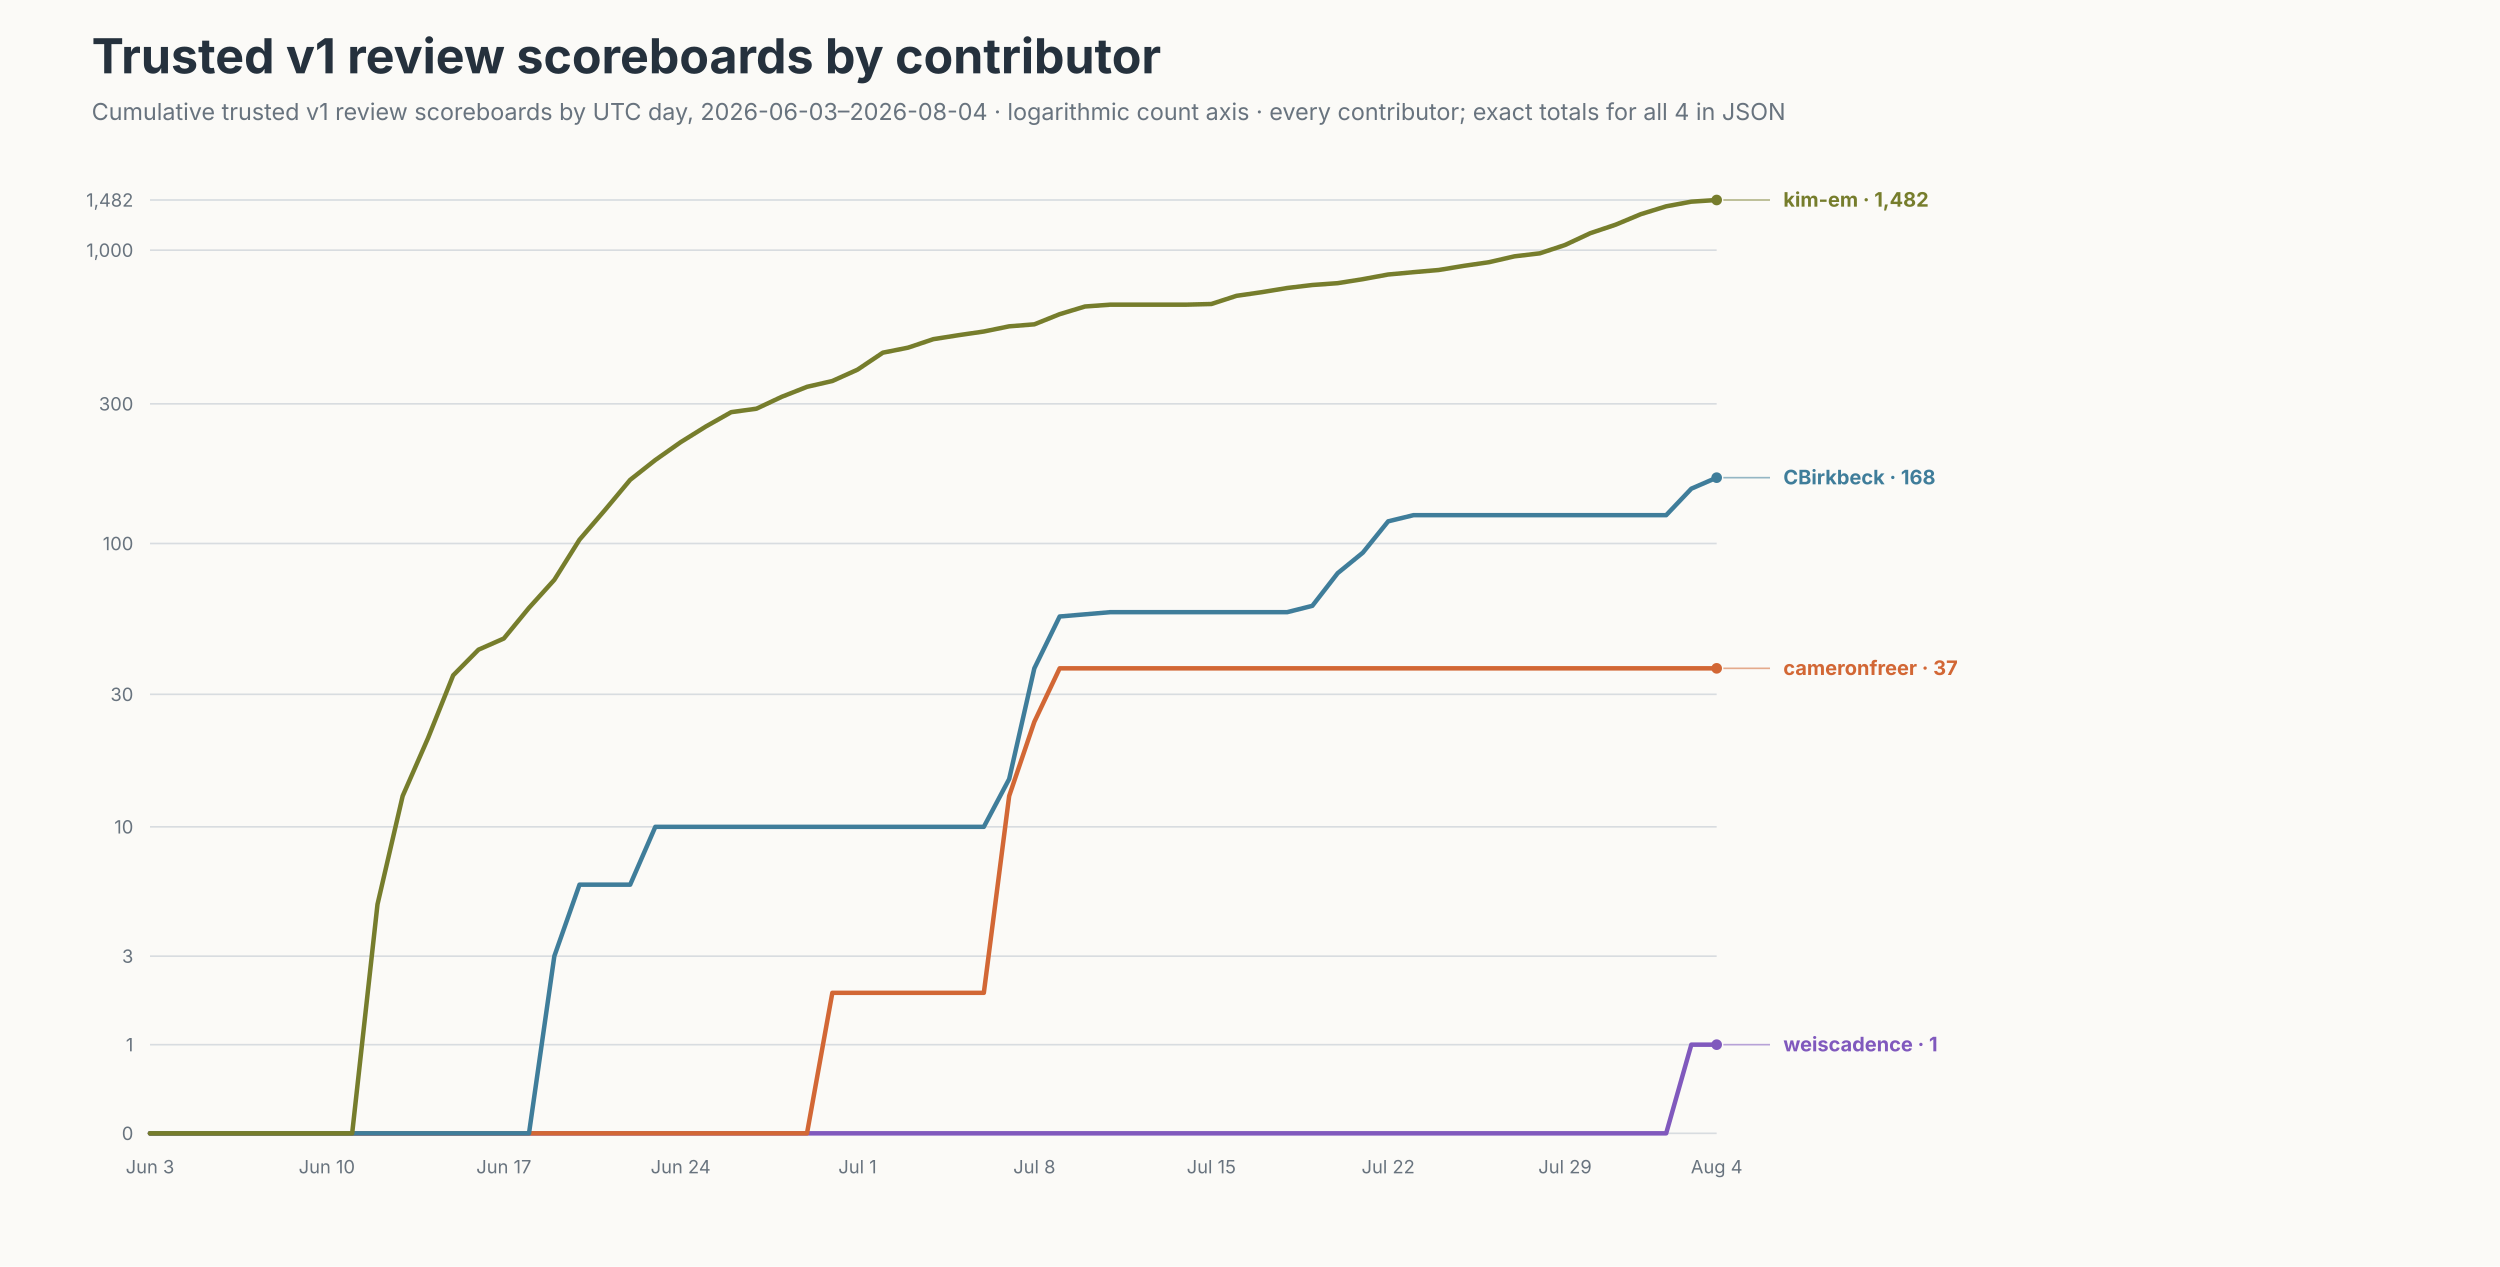
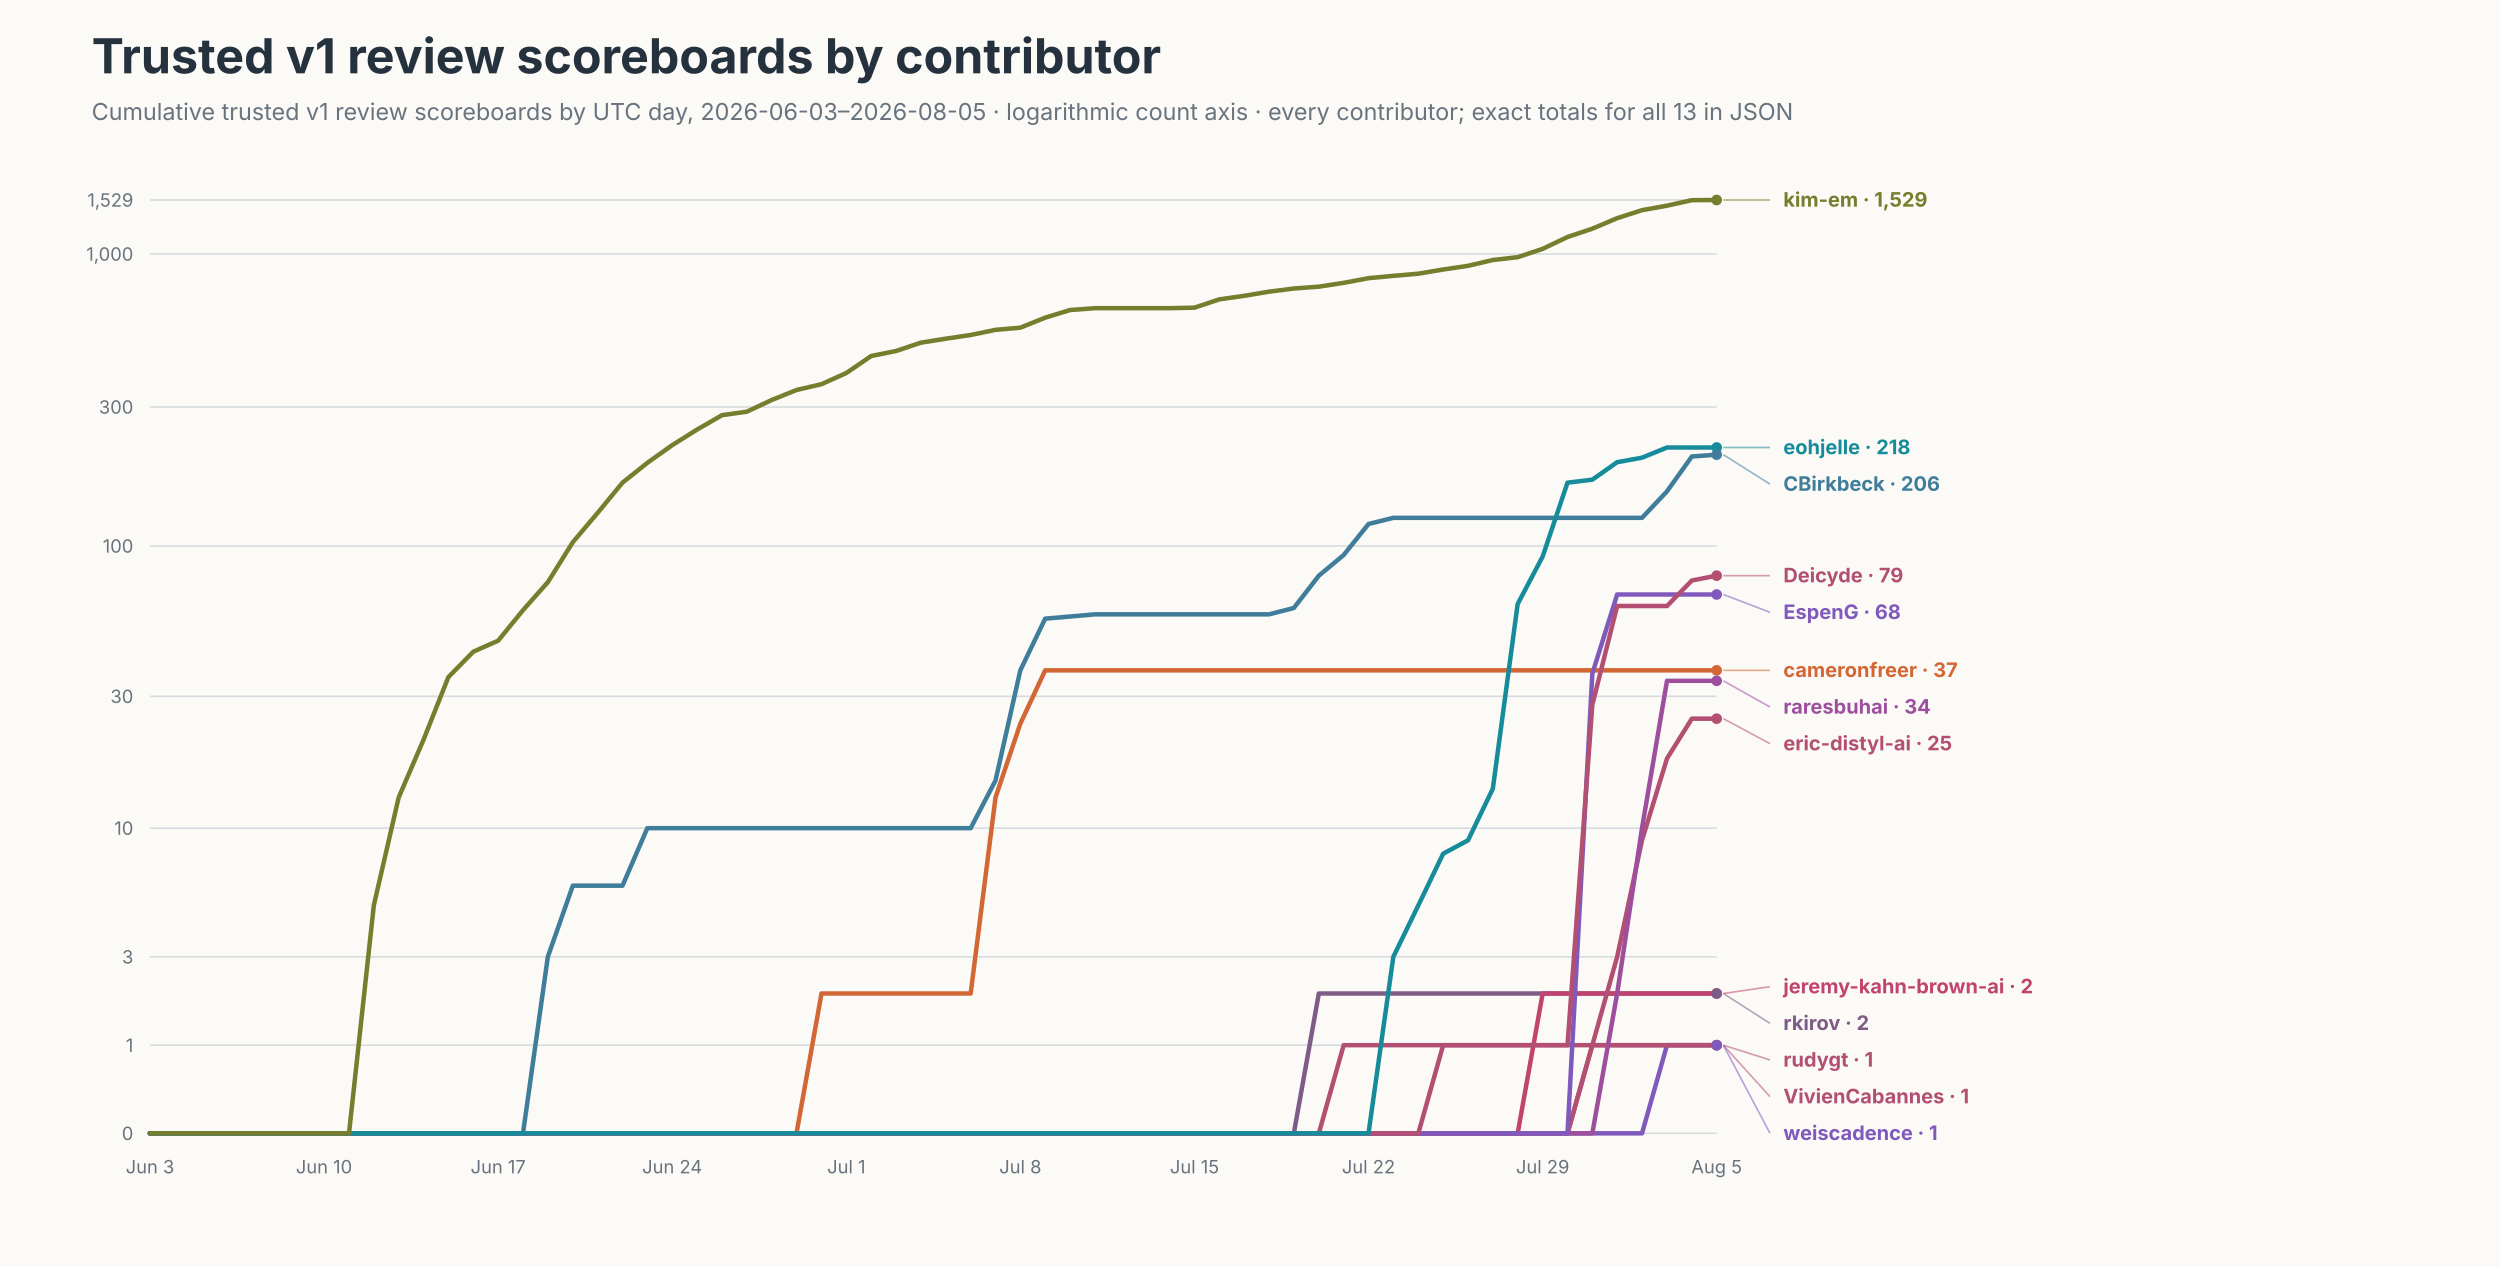
<svg xmlns="http://www.w3.org/2000/svg" width="1500" height="760" viewBox="0 0 1500 760" role="img" aria-label="Trusted v1 review scoreboards by contributor">
  <rect width="100%" height="100%" fill="#fbfaf7" />
  <style>text{font-family:Inter,ui-sans-serif,system-ui,sans-serif;fill:#25313d}.title{font-size:29px;font-weight:700}.subtitle{font-size:14px;fill:#68737e}.tick{font-size:11px;fill:#68737e}.label{font-size:12px;font-weight:650}.grid{stroke:#d8dce0;stroke-width:1}.leader{stroke-width:1;opacity:.55}</style>
  <text x="55" y="44" class="title">Trusted v1 review scoreboards by contributor</text>
-   <text x="55" y="72" class="subtitle">Cumulative trusted v1 review scoreboards by UTC day, 2026-06-03–2026-08-04 · logarithmic count axis · every contributor; exact totals for all 4 in JSON</text>
+   <text x="55" y="72" class="subtitle">Cumulative trusted v1 review scoreboards by UTC day, 2026-06-03–2026-08-05 · logarithmic count axis · every contributor; exact totals for all 13 in JSON</text>
  <line x1="90" y1="680.0" x2="1030" y2="680.0" class="grid" />
  <text x="80" y="684.0" text-anchor="end" class="tick">0</text>
-   <line x1="90" y1="626.8" x2="1030" y2="626.8" class="grid" />
-   <text x="80" y="630.8" text-anchor="end" class="tick">1</text>
-   <line x1="90" y1="573.7" x2="1030" y2="573.7" class="grid" />
-   <text x="80" y="577.7" text-anchor="end" class="tick">3</text>
-   <line x1="90" y1="496.1" x2="1030" y2="496.1" class="grid" />
-   <text x="80" y="500.1" text-anchor="end" class="tick">10</text>
-   <line x1="90" y1="416.6" x2="1030" y2="416.6" class="grid" />
-   <text x="80" y="420.6" text-anchor="end" class="tick">30</text>
-   <line x1="90" y1="326.1" x2="1030" y2="326.1" class="grid" />
-   <text x="80" y="330.1" text-anchor="end" class="tick">100</text>
-   <line x1="90" y1="242.3" x2="1030" y2="242.3" class="grid" />
-   <text x="80" y="246.3" text-anchor="end" class="tick">300</text>
-   <line x1="90" y1="150.1" x2="1030" y2="150.1" class="grid" />
-   <text x="80" y="154.1" text-anchor="end" class="tick">1,000</text>
+   <line x1="90" y1="627.1" x2="1030" y2="627.1" class="grid" />
+   <text x="80" y="631.1" text-anchor="end" class="tick">1</text>
+   <line x1="90" y1="574.1" x2="1030" y2="574.1" class="grid" />
+   <text x="80" y="578.1" text-anchor="end" class="tick">3</text>
+   <line x1="90" y1="496.9" x2="1030" y2="496.9" class="grid" />
+   <text x="80" y="500.9" text-anchor="end" class="tick">10</text>
+   <line x1="90" y1="417.8" x2="1030" y2="417.8" class="grid" />
+   <text x="80" y="421.8" text-anchor="end" class="tick">30</text>
+   <line x1="90" y1="327.6" x2="1030" y2="327.6" class="grid" />
+   <text x="80" y="331.6" text-anchor="end" class="tick">100</text>
+   <line x1="90" y1="244.2" x2="1030" y2="244.2" class="grid" />
+   <text x="80" y="248.2" text-anchor="end" class="tick">300</text>
+   <line x1="90" y1="152.4" x2="1030" y2="152.4" class="grid" />
+   <text x="80" y="156.4" text-anchor="end" class="tick">1,000</text>
  <line x1="90" y1="120.0" x2="1030" y2="120.0" class="grid" />
-   <text x="80" y="124.0" text-anchor="end" class="tick">1,482</text>
-   <polyline points="90.0,680.0 105.2,680.0 120.3,680.0 135.5,680.0 150.6,680.0 165.8,680.0 181.0,680.0 196.1,680.0 211.3,680.0 226.5,680.0 241.6,680.0 256.8,680.0 271.9,680.0 287.1,680.0 302.3,680.0 317.4,680.0 332.6,680.0 347.7,680.0 362.9,680.0 378.1,680.0 393.2,680.0 408.4,680.0 423.5,680.0 438.7,680.0 453.9,680.0 469.0,680.0 484.2,680.0 499.4,680.0 514.5,680.0 529.7,680.0 544.8,680.0 560.0,680.0 575.2,680.0 590.3,680.0 605.5,680.0 620.6,680.0 635.8,680.0 651.0,680.0 666.1,680.0 681.3,680.0 696.5,680.0 711.6,680.0 726.8,680.0 741.9,680.0 757.1,680.0 772.3,680.0 787.4,680.0 802.6,680.0 817.7,680.0 832.9,680.0 848.1,680.0 863.2,680.0 878.4,680.0 893.5,680.0 908.7,680.0 923.9,680.0 939.0,680.0 954.2,680.0 969.4,680.0 984.5,680.0 999.7,680.0 1014.8,626.8 1030.0,626.8" fill="none" stroke="#8059bd" stroke-width="2.7" stroke-linejoin="round" stroke-linecap="round" />
-   <polyline points="90.0,680.0 105.2,680.0 120.3,680.0 135.5,680.0 150.6,680.0 165.8,680.0 181.0,680.0 196.1,680.0 211.3,680.0 226.5,680.0 241.6,680.0 256.8,680.0 271.9,680.0 287.1,680.0 302.3,680.0 317.4,680.0 332.6,680.0 347.7,680.0 362.9,680.0 378.1,680.0 393.2,680.0 408.4,680.0 423.5,680.0 438.7,680.0 453.9,680.0 469.0,680.0 484.2,680.0 499.4,595.7 514.5,595.7 529.7,595.7 544.8,595.7 560.0,595.7 575.2,595.7 590.3,595.7 605.5,477.6 620.6,433.1 635.8,401.0 651.0,401.0 666.1,401.0 681.3,401.0 696.5,401.0 711.6,401.0 726.8,401.0 741.9,401.0 757.1,401.0 772.3,401.0 787.4,401.0 802.6,401.0 817.7,401.0 832.9,401.0 848.1,401.0 863.2,401.0 878.4,401.0 893.5,401.0 908.7,401.0 923.9,401.0 939.0,401.0 954.2,401.0 969.4,401.0 984.5,401.0 999.7,401.0 1014.8,401.0 1030.0,401.0" fill="none" stroke="#d26735" stroke-width="2.7" stroke-linejoin="round" stroke-linecap="round" />
-   <polyline points="90.0,680.0 105.2,680.0 120.3,680.0 135.5,680.0 150.6,680.0 165.8,680.0 181.0,680.0 196.1,680.0 211.3,680.0 226.5,680.0 241.6,680.0 256.8,680.0 271.9,680.0 287.1,680.0 302.3,680.0 317.4,680.0 332.6,573.7 347.7,530.8 362.9,530.8 378.1,530.8 393.2,496.1 408.4,496.1 423.5,496.1 438.7,496.1 453.9,496.1 469.0,496.1 484.2,496.1 499.4,496.1 514.5,496.1 529.7,496.1 544.8,496.1 560.0,496.1 575.2,496.1 590.3,496.1 605.5,467.4 620.6,401.0 635.8,369.9 651.0,368.6 666.1,367.3 681.3,367.3 696.5,367.3 711.6,367.3 726.8,367.3 741.9,367.3 757.1,367.3 772.3,367.3 787.4,363.5 802.6,343.9 817.7,331.6 832.9,312.8 848.1,309.1 863.2,309.1 878.4,309.1 893.5,309.1 908.7,309.1 923.9,309.1 939.0,309.1 954.2,309.1 969.4,309.1 984.5,309.1 999.7,309.1 1014.8,293.2 1030.0,286.6" fill="none" stroke="#3f7d9a" stroke-width="2.7" stroke-linejoin="round" stroke-linecap="round" />
-   <polyline points="90.0,680.0 105.2,680.0 120.3,680.0 135.5,680.0 150.6,680.0 165.8,680.0 181.0,680.0 196.1,680.0 211.3,680.0 226.5,542.6 241.6,477.6 256.8,442.9 271.9,405.2 287.1,389.8 302.3,383.1 317.4,364.7 332.6,347.9 347.7,323.8 362.9,306.1 378.1,287.9 393.2,276.0 408.4,265.3 423.5,255.9 438.7,247.3 453.9,245.2 469.0,238.1 484.2,232.1 499.4,228.6 514.5,221.8 529.7,211.6 544.8,208.6 560.0,203.5 575.2,201.1 590.3,198.9 605.5,195.8 620.6,194.6 635.8,188.5 651.0,183.9 666.1,182.8 681.3,182.8 696.5,182.8 711.6,182.8 726.8,182.4 741.9,177.5 757.1,175.3 772.3,172.8 787.4,171.0 802.6,169.9 817.7,167.5 832.9,164.7 848.1,163.3 863.2,162.0 878.4,159.5 893.5,157.3 908.7,153.8 923.9,152.0 939.0,147.0 954.2,139.9 969.4,134.8 984.5,128.5 999.7,123.8 1014.8,121.0 1030.0,120.0" fill="none" stroke="#767d2c" stroke-width="2.7" stroke-linejoin="round" stroke-linecap="round" />
+   <text x="80" y="124.0" text-anchor="end" class="tick">1,529</text>
+   <polyline points="90.0,680.0 104.9,680.0 119.8,680.0 134.8,680.0 149.7,680.0 164.6,680.0 179.5,680.0 194.4,680.0 209.4,680.0 224.3,680.0 239.2,680.0 254.1,680.0 269.0,680.0 284.0,680.0 298.9,680.0 313.8,680.0 328.7,680.0 343.7,680.0 358.6,680.0 373.5,680.0 388.4,680.0 403.3,680.0 418.3,680.0 433.2,680.0 448.1,680.0 463.0,680.0 477.9,680.0 492.9,680.0 507.8,680.0 522.7,680.0 537.6,680.0 552.5,680.0 567.5,680.0 582.4,680.0 597.3,680.0 612.2,680.0 627.1,680.0 642.1,680.0 657.0,680.0 671.9,680.0 686.8,680.0 701.7,680.0 716.7,680.0 731.6,680.0 746.5,680.0 761.4,680.0 776.3,680.0 791.3,680.0 806.2,680.0 821.1,680.0 836.0,680.0 851.0,680.0 865.9,680.0 880.8,680.0 895.7,680.0 910.6,680.0 925.6,680.0 940.5,680.0 955.4,680.0 970.3,680.0 985.2,680.0 1000.2,627.1 1015.1,627.1 1030.0,627.1" fill="none" stroke="#8059bd" stroke-width="2.7" stroke-linejoin="round" stroke-linecap="round" />
+   <polyline points="90.0,680.0 104.9,680.0 119.8,680.0 134.8,680.0 149.7,680.0 164.6,680.0 179.5,680.0 194.4,680.0 209.4,680.0 224.3,680.0 239.2,680.0 254.1,680.0 269.0,680.0 284.0,680.0 298.9,680.0 313.8,680.0 328.7,680.0 343.7,680.0 358.6,680.0 373.5,680.0 388.4,680.0 403.3,680.0 418.3,680.0 433.2,680.0 448.1,680.0 463.0,680.0 477.9,680.0 492.9,680.0 507.8,680.0 522.7,680.0 537.6,680.0 552.5,680.0 567.5,680.0 582.4,680.0 597.3,680.0 612.2,680.0 627.1,680.0 642.1,680.0 657.0,680.0 671.9,680.0 686.8,680.0 701.7,680.0 716.7,680.0 731.6,680.0 746.5,680.0 761.4,680.0 776.3,680.0 791.3,680.0 806.2,680.0 821.1,680.0 836.0,680.0 851.0,680.0 865.9,680.0 880.8,680.0 895.7,680.0 910.6,680.0 925.6,680.0 940.5,680.0 955.4,627.1 970.3,627.1 985.2,627.1 1000.2,627.1 1015.1,627.1 1030.0,627.1" fill="none" stroke="#b24f72" stroke-width="2.7" stroke-linejoin="round" stroke-linecap="round" />
+   <polyline points="90.0,680.0 104.9,680.0 119.8,680.0 134.8,680.0 149.7,680.0 164.6,680.0 179.5,680.0 194.4,680.0 209.4,680.0 224.3,680.0 239.2,680.0 254.1,680.0 269.0,680.0 284.0,680.0 298.9,680.0 313.8,680.0 328.7,680.0 343.7,680.0 358.6,680.0 373.5,680.0 388.4,680.0 403.3,680.0 418.3,680.0 433.2,680.0 448.1,680.0 463.0,680.0 477.9,680.0 492.9,680.0 507.8,680.0 522.7,680.0 537.6,680.0 552.5,680.0 567.5,680.0 582.4,680.0 597.3,680.0 612.2,680.0 627.1,680.0 642.1,680.0 657.0,680.0 671.9,680.0 686.8,680.0 701.7,680.0 716.7,680.0 731.6,680.0 746.5,680.0 761.4,680.0 776.3,680.0 791.3,680.0 806.2,627.1 821.1,627.1 836.0,627.1 851.0,627.1 865.9,627.1 880.8,627.1 895.7,627.1 910.6,627.1 925.6,627.1 940.5,627.1 955.4,627.1 970.3,627.1 985.2,627.1 1000.2,627.1 1015.1,627.1 1030.0,627.1" fill="none" stroke="#b24f72" stroke-width="2.7" stroke-linejoin="round" stroke-linecap="round" />
+   <polyline points="90.0,680.0 104.9,680.0 119.8,680.0 134.8,680.0 149.7,680.0 164.6,680.0 179.5,680.0 194.4,680.0 209.4,680.0 224.3,680.0 239.2,680.0 254.1,680.0 269.0,680.0 284.0,680.0 298.9,680.0 313.8,680.0 328.7,680.0 343.7,680.0 358.6,680.0 373.5,680.0 388.4,680.0 403.3,680.0 418.3,680.0 433.2,680.0 448.1,680.0 463.0,680.0 477.9,680.0 492.9,680.0 507.8,680.0 522.7,680.0 537.6,680.0 552.5,680.0 567.5,680.0 582.4,680.0 597.3,680.0 612.2,680.0 627.1,680.0 642.1,680.0 657.0,680.0 671.9,680.0 686.8,680.0 701.7,680.0 716.7,680.0 731.6,680.0 746.5,680.0 761.4,680.0 776.3,680.0 791.3,596.1 806.2,596.1 821.1,596.1 836.0,596.1 851.0,596.1 865.9,596.1 880.8,596.1 895.7,596.1 910.6,596.1 925.6,596.1 940.5,596.1 955.4,596.1 970.3,596.1 985.2,596.1 1000.2,596.1 1015.1,596.1 1030.0,596.1" fill="none" stroke="#7f5c87" stroke-width="2.7" stroke-linejoin="round" stroke-linecap="round" />
+   <polyline points="90.0,680.0 104.9,680.0 119.8,680.0 134.8,680.0 149.7,680.0 164.6,680.0 179.5,680.0 194.4,680.0 209.4,680.0 224.3,680.0 239.2,680.0 254.1,680.0 269.0,680.0 284.0,680.0 298.9,680.0 313.8,680.0 328.7,680.0 343.7,680.0 358.6,680.0 373.5,680.0 388.4,680.0 403.3,680.0 418.3,680.0 433.2,680.0 448.1,680.0 463.0,680.0 477.9,680.0 492.9,680.0 507.8,680.0 522.7,680.0 537.6,680.0 552.5,680.0 567.5,680.0 582.4,680.0 597.3,680.0 612.2,680.0 627.1,680.0 642.1,680.0 657.0,680.0 671.9,680.0 686.8,680.0 701.7,680.0 716.7,680.0 731.6,680.0 746.5,680.0 761.4,680.0 776.3,680.0 791.3,680.0 806.2,680.0 821.1,680.0 836.0,680.0 851.0,680.0 865.9,680.0 880.8,680.0 895.7,680.0 910.6,680.0 925.6,596.1 940.5,596.1 955.4,596.1 970.3,596.1 985.2,596.1 1000.2,596.1 1015.1,596.1 1030.0,596.1" fill="none" stroke="#c0446e" stroke-width="2.7" stroke-linejoin="round" stroke-linecap="round" />
+   <polyline points="90.0,680.0 104.9,680.0 119.8,680.0 134.8,680.0 149.7,680.0 164.6,680.0 179.5,680.0 194.4,680.0 209.4,680.0 224.3,680.0 239.2,680.0 254.1,680.0 269.0,680.0 284.0,680.0 298.9,680.0 313.8,680.0 328.7,680.0 343.7,680.0 358.6,680.0 373.5,680.0 388.4,680.0 403.3,680.0 418.3,680.0 433.2,680.0 448.1,680.0 463.0,680.0 477.9,680.0 492.9,680.0 507.8,680.0 522.7,680.0 537.6,680.0 552.5,680.0 567.5,680.0 582.4,680.0 597.3,680.0 612.2,680.0 627.1,680.0 642.1,680.0 657.0,680.0 671.9,680.0 686.8,680.0 701.7,680.0 716.7,680.0 731.6,680.0 746.5,680.0 761.4,680.0 776.3,680.0 791.3,680.0 806.2,680.0 821.1,680.0 836.0,680.0 851.0,680.0 865.9,680.0 880.8,680.0 895.7,680.0 910.6,680.0 925.6,680.0 940.5,680.0 955.4,627.1 970.3,574.1 985.2,504.2 1000.2,455.1 1015.1,431.2 1030.0,431.2" fill="none" stroke="#b24f72" stroke-width="2.7" stroke-linejoin="round" stroke-linecap="round" />
+   <polyline points="90.0,680.0 104.9,680.0 119.8,680.0 134.8,680.0 149.7,680.0 164.6,680.0 179.5,680.0 194.4,680.0 209.4,680.0 224.3,680.0 239.2,680.0 254.1,680.0 269.0,680.0 284.0,680.0 298.9,680.0 313.8,680.0 328.7,680.0 343.7,680.0 358.6,680.0 373.5,680.0 388.4,680.0 403.3,680.0 418.3,680.0 433.2,680.0 448.1,680.0 463.0,680.0 477.9,680.0 492.9,680.0 507.8,680.0 522.7,680.0 537.6,680.0 552.5,680.0 567.5,680.0 582.4,680.0 597.3,680.0 612.2,680.0 627.1,680.0 642.1,680.0 657.0,680.0 671.9,680.0 686.8,680.0 701.7,680.0 716.7,680.0 731.6,680.0 746.5,680.0 761.4,680.0 776.3,680.0 791.3,680.0 806.2,680.0 821.1,680.0 836.0,680.0 851.0,680.0 865.9,680.0 880.8,680.0 895.7,680.0 910.6,680.0 925.6,680.0 940.5,680.0 955.4,680.0 970.3,596.1 985.2,496.9 1000.2,408.5 1015.1,408.5 1030.0,408.5" fill="none" stroke="#9d4f9e" stroke-width="2.7" stroke-linejoin="round" stroke-linecap="round" />
+   <polyline points="90.0,680.0 104.9,680.0 119.8,680.0 134.8,680.0 149.7,680.0 164.6,680.0 179.5,680.0 194.4,680.0 209.4,680.0 224.3,680.0 239.2,680.0 254.1,680.0 269.0,680.0 284.0,680.0 298.9,680.0 313.8,680.0 328.7,680.0 343.7,680.0 358.6,680.0 373.5,680.0 388.4,680.0 403.3,680.0 418.3,680.0 433.2,680.0 448.1,680.0 463.0,680.0 477.9,680.0 492.9,596.1 507.8,596.1 522.7,596.1 537.6,596.1 552.5,596.1 567.5,596.1 582.4,596.1 597.3,478.5 612.2,434.2 627.1,402.2 642.1,402.2 657.0,402.2 671.9,402.2 686.8,402.2 701.7,402.2 716.7,402.2 731.6,402.2 746.5,402.2 761.4,402.2 776.3,402.2 791.3,402.2 806.2,402.2 821.1,402.2 836.0,402.2 851.0,402.2 865.9,402.2 880.8,402.2 895.7,402.2 910.6,402.2 925.6,402.2 940.5,402.2 955.4,402.2 970.3,402.2 985.2,402.2 1000.2,402.2 1015.1,402.2 1030.0,402.2" fill="none" stroke="#d26735" stroke-width="2.7" stroke-linejoin="round" stroke-linecap="round" />
+   <polyline points="90.0,680.0 104.9,680.0 119.8,680.0 134.8,680.0 149.7,680.0 164.6,680.0 179.5,680.0 194.4,680.0 209.4,680.0 224.3,680.0 239.2,680.0 254.1,680.0 269.0,680.0 284.0,680.0 298.9,680.0 313.8,680.0 328.7,680.0 343.7,680.0 358.6,680.0 373.5,680.0 388.4,680.0 403.3,680.0 418.3,680.0 433.2,680.0 448.1,680.0 463.0,680.0 477.9,680.0 492.9,680.0 507.8,680.0 522.7,680.0 537.6,680.0 552.5,680.0 567.5,680.0 582.4,680.0 597.3,680.0 612.2,680.0 627.1,680.0 642.1,680.0 657.0,680.0 671.9,680.0 686.8,680.0 701.7,680.0 716.7,680.0 731.6,680.0 746.5,680.0 761.4,680.0 776.3,680.0 791.3,680.0 806.2,680.0 821.1,680.0 836.0,680.0 851.0,680.0 865.9,680.0 880.8,680.0 895.7,680.0 910.6,680.0 925.6,680.0 940.5,680.0 955.4,404.2 970.3,356.7 985.2,356.7 1000.2,356.7 1015.1,356.7 1030.0,356.7" fill="none" stroke="#8059bd" stroke-width="2.7" stroke-linejoin="round" stroke-linecap="round" />
+   <polyline points="90.0,680.0 104.9,680.0 119.8,680.0 134.8,680.0 149.7,680.0 164.6,680.0 179.5,680.0 194.4,680.0 209.4,680.0 224.3,680.0 239.2,680.0 254.1,680.0 269.0,680.0 284.0,680.0 298.9,680.0 313.8,680.0 328.7,680.0 343.7,680.0 358.6,680.0 373.5,680.0 388.4,680.0 403.3,680.0 418.3,680.0 433.2,680.0 448.1,680.0 463.0,680.0 477.9,680.0 492.9,680.0 507.8,680.0 522.7,680.0 537.6,680.0 552.5,680.0 567.5,680.0 582.4,680.0 597.3,680.0 612.2,680.0 627.1,680.0 642.1,680.0 657.0,680.0 671.9,680.0 686.8,680.0 701.7,680.0 716.7,680.0 731.6,680.0 746.5,680.0 761.4,680.0 776.3,680.0 791.3,680.0 806.2,680.0 821.1,680.0 836.0,680.0 851.0,680.0 865.9,627.1 880.8,627.1 895.7,627.1 910.6,627.1 925.6,627.1 940.5,627.1 955.4,422.9 970.3,363.6 985.2,363.6 1000.2,363.6 1015.1,348.3 1030.0,345.4" fill="none" stroke="#b24f72" stroke-width="2.7" stroke-linejoin="round" stroke-linecap="round" />
+   <polyline points="90.0,680.0 104.9,680.0 119.8,680.0 134.8,680.0 149.7,680.0 164.6,680.0 179.5,680.0 194.4,680.0 209.4,680.0 224.3,680.0 239.2,680.0 254.1,680.0 269.0,680.0 284.0,680.0 298.9,680.0 313.8,680.0 328.7,574.1 343.7,531.4 358.6,531.4 373.5,531.4 388.4,496.9 403.3,496.9 418.3,496.9 433.2,496.9 448.1,496.9 463.0,496.9 477.9,496.9 492.9,496.9 507.8,496.9 522.7,496.9 537.6,496.9 552.5,496.9 567.5,496.9 582.4,496.9 597.3,468.3 612.2,402.2 627.1,371.2 642.1,369.9 657.0,368.6 671.9,368.6 686.8,368.6 701.7,368.6 716.7,368.6 731.6,368.6 746.5,368.6 761.4,368.6 776.3,364.8 791.3,345.4 806.2,333.0 821.1,314.4 836.0,310.7 851.0,310.7 865.9,310.7 880.8,310.7 895.7,310.7 910.6,310.7 925.6,310.7 940.5,310.7 955.4,310.7 970.3,310.7 985.2,310.7 1000.2,294.8 1015.1,273.9 1030.0,272.8" fill="none" stroke="#3f7d9a" stroke-width="2.7" stroke-linejoin="round" stroke-linecap="round" />
+   <polyline points="90.0,680.0 104.9,680.0 119.8,680.0 134.8,680.0 149.7,680.0 164.6,680.0 179.5,680.0 194.4,680.0 209.4,680.0 224.3,680.0 239.2,680.0 254.1,680.0 269.0,680.0 284.0,680.0 298.9,680.0 313.8,680.0 328.7,680.0 343.7,680.0 358.6,680.0 373.5,680.0 388.4,680.0 403.3,680.0 418.3,680.0 433.2,680.0 448.1,680.0 463.0,680.0 477.9,680.0 492.9,680.0 507.8,680.0 522.7,680.0 537.6,680.0 552.5,680.0 567.5,680.0 582.4,680.0 597.3,680.0 612.2,680.0 627.1,680.0 642.1,680.0 657.0,680.0 671.9,680.0 686.8,680.0 701.7,680.0 716.7,680.0 731.6,680.0 746.5,680.0 761.4,680.0 776.3,680.0 791.3,680.0 806.2,680.0 821.1,680.0 836.0,574.1 851.0,543.2 865.9,512.2 880.8,504.2 895.7,473.2 910.6,362.4 925.6,333.9 940.5,289.6 955.4,287.8 970.3,277.3 985.2,274.6 1000.2,268.5 1015.1,268.5 1030.0,268.5" fill="none" stroke="#168b99" stroke-width="2.7" stroke-linejoin="round" stroke-linecap="round" />
+   <polyline points="90.0,680.0 104.9,680.0 119.8,680.0 134.8,680.0 149.7,680.0 164.6,680.0 179.5,680.0 194.4,680.0 209.4,680.0 224.3,543.2 239.2,478.5 254.1,443.9 269.0,406.3 284.0,391.0 298.9,384.4 313.8,366.1 328.7,349.3 343.7,325.3 358.6,307.7 373.5,289.6 388.4,277.7 403.3,267.1 418.3,257.7 433.2,249.1 448.1,247.0 463.0,240.0 477.9,234.0 492.9,230.5 507.8,223.8 522.7,213.6 537.6,210.6 552.5,205.6 567.5,203.2 582.4,201.0 597.3,197.9 612.2,196.6 627.1,190.6 642.1,186.0 657.0,184.9 671.9,184.9 686.8,184.9 701.7,184.9 716.7,184.6 731.6,179.6 746.5,177.5 761.4,175.0 776.3,173.1 791.3,172.0 806.2,169.7 821.1,166.9 836.0,165.5 851.0,164.2 865.9,161.7 880.8,159.5 895.7,156.0 910.6,154.3 925.6,149.3 940.5,142.2 955.4,137.2 970.3,130.9 985.2,126.1 1000.2,123.4 1015.1,120.1 1030.0,120.0" fill="none" stroke="#767d2c" stroke-width="2.7" stroke-linejoin="round" stroke-linecap="round" />
  <line x1="1034" y1="120.0" x2="1062" y2="120.0" stroke="#767d2c" class="leader" />
  <circle cx="1030" cy="120.0" r="3.2" fill="#767d2c" />
-   <text x="1070" y="124.0" class="label" style="fill:#767d2c">kim-em · 1,482</text>
-   <line x1="1034" y1="286.6" x2="1062" y2="286.6" stroke="#3f7d9a" class="leader" />
-   <circle cx="1030" cy="286.6" r="3.2" fill="#3f7d9a" />
-   <text x="1070" y="290.6" class="label" style="fill:#3f7d9a">CBirkbeck · 168</text>
-   <line x1="1034" y1="401.0" x2="1062" y2="401.0" stroke="#d26735" class="leader" />
-   <circle cx="1030" cy="401.0" r="3.2" fill="#d26735" />
-   <text x="1070" y="405.0" class="label" style="fill:#d26735">cameronfreer · 37</text>
-   <line x1="1034" y1="626.8" x2="1062" y2="626.8" stroke="#8059bd" class="leader" />
-   <circle cx="1030" cy="626.8" r="3.2" fill="#8059bd" />
-   <text x="1070" y="630.8" class="label" style="fill:#8059bd">weiscadence · 1</text>
+   <text x="1070" y="124.0" class="label" style="fill:#767d2c">kim-em · 1,529</text>
+   <line x1="1034" y1="268.5" x2="1062" y2="268.5" stroke="#168b99" class="leader" />
+   <circle cx="1030" cy="268.5" r="3.2" fill="#168b99" />
+   <text x="1070" y="272.5" class="label" style="fill:#168b99">eohjelle · 218</text>
+   <line x1="1034" y1="272.8" x2="1062" y2="290.5" stroke="#3f7d9a" class="leader" />
+   <circle cx="1030" cy="272.8" r="3.2" fill="#3f7d9a" />
+   <text x="1070" y="294.5" class="label" style="fill:#3f7d9a">CBirkbeck · 206</text>
+   <line x1="1034" y1="345.4" x2="1062" y2="345.4" stroke="#b24f72" class="leader" />
+   <circle cx="1030" cy="345.4" r="3.2" fill="#b24f72" />
+   <text x="1070" y="349.4" class="label" style="fill:#b24f72">Deicyde · 79</text>
+   <line x1="1034" y1="356.7" x2="1062" y2="367.4" stroke="#8059bd" class="leader" />
+   <circle cx="1030" cy="356.7" r="3.2" fill="#8059bd" />
+   <text x="1070" y="371.4" class="label" style="fill:#8059bd">EspenG · 68</text>
+   <line x1="1034" y1="402.2" x2="1062" y2="402.2" stroke="#d26735" class="leader" />
+   <circle cx="1030" cy="402.2" r="3.2" fill="#d26735" />
+   <text x="1070" y="406.2" class="label" style="fill:#d26735">cameronfreer · 37</text>
+   <line x1="1034" y1="408.5" x2="1062" y2="424.2" stroke="#9d4f9e" class="leader" />
+   <circle cx="1030" cy="408.5" r="3.2" fill="#9d4f9e" />
+   <text x="1070" y="428.2" class="label" style="fill:#9d4f9e">raresbuhai · 34</text>
+   <line x1="1034" y1="431.2" x2="1062" y2="446.2" stroke="#b24f72" class="leader" />
+   <circle cx="1030" cy="431.2" r="3.2" fill="#b24f72" />
+   <text x="1070" y="450.2" class="label" style="fill:#b24f72">eric-distyl-ai · 25</text>
+   <line x1="1034" y1="596.1" x2="1062" y2="592.0" stroke="#c0446e" class="leader" />
+   <circle cx="1030" cy="596.1" r="3.2" fill="#c0446e" />
+   <text x="1070" y="596.0" class="label" style="fill:#c0446e">jeremy-kahn-brown-ai · 2</text>
+   <line x1="1034" y1="596.1" x2="1062" y2="614.0" stroke="#7f5c87" class="leader" />
+   <circle cx="1030" cy="596.1" r="3.2" fill="#7f5c87" />
+   <text x="1070" y="618.0" class="label" style="fill:#7f5c87">rkirov · 2</text>
+   <line x1="1034" y1="627.1" x2="1062" y2="636.0" stroke="#b24f72" class="leader" />
+   <circle cx="1030" cy="627.1" r="3.2" fill="#b24f72" />
+   <text x="1070" y="640.0" class="label" style="fill:#b24f72">rudygt · 1</text>
+   <line x1="1034" y1="627.1" x2="1062" y2="658.0" stroke="#b24f72" class="leader" />
+   <circle cx="1030" cy="627.1" r="3.2" fill="#b24f72" />
+   <text x="1070" y="662.0" class="label" style="fill:#b24f72">VivienCabannes · 1</text>
+   <line x1="1034" y1="627.1" x2="1062" y2="680.0" stroke="#8059bd" class="leader" />
+   <circle cx="1030" cy="627.1" r="3.2" fill="#8059bd" />
+   <text x="1070" y="684.0" class="label" style="fill:#8059bd">weiscadence · 1</text>
  <text x="90.0" y="704" text-anchor="middle" class="tick">Jun 3</text>
-   <text x="196.1" y="704" text-anchor="middle" class="tick">Jun 10</text>
-   <text x="302.3" y="704" text-anchor="middle" class="tick">Jun 17</text>
-   <text x="408.4" y="704" text-anchor="middle" class="tick">Jun 24</text>
-   <text x="514.5" y="704" text-anchor="middle" class="tick">Jul 1</text>
-   <text x="620.6" y="704" text-anchor="middle" class="tick">Jul 8</text>
-   <text x="726.8" y="704" text-anchor="middle" class="tick">Jul 15</text>
-   <text x="832.9" y="704" text-anchor="middle" class="tick">Jul 22</text>
-   <text x="939.0" y="704" text-anchor="middle" class="tick">Jul 29</text>
-   <text x="1030.0" y="704" text-anchor="middle" class="tick">Aug 4</text>
+   <text x="194.4" y="704" text-anchor="middle" class="tick">Jun 10</text>
+   <text x="298.9" y="704" text-anchor="middle" class="tick">Jun 17</text>
+   <text x="403.3" y="704" text-anchor="middle" class="tick">Jun 24</text>
+   <text x="507.8" y="704" text-anchor="middle" class="tick">Jul 1</text>
+   <text x="612.2" y="704" text-anchor="middle" class="tick">Jul 8</text>
+   <text x="716.7" y="704" text-anchor="middle" class="tick">Jul 15</text>
+   <text x="821.1" y="704" text-anchor="middle" class="tick">Jul 22</text>
+   <text x="925.6" y="704" text-anchor="middle" class="tick">Jul 29</text>
+   <text x="1030.0" y="704" text-anchor="middle" class="tick">Aug 5</text>
</svg>
